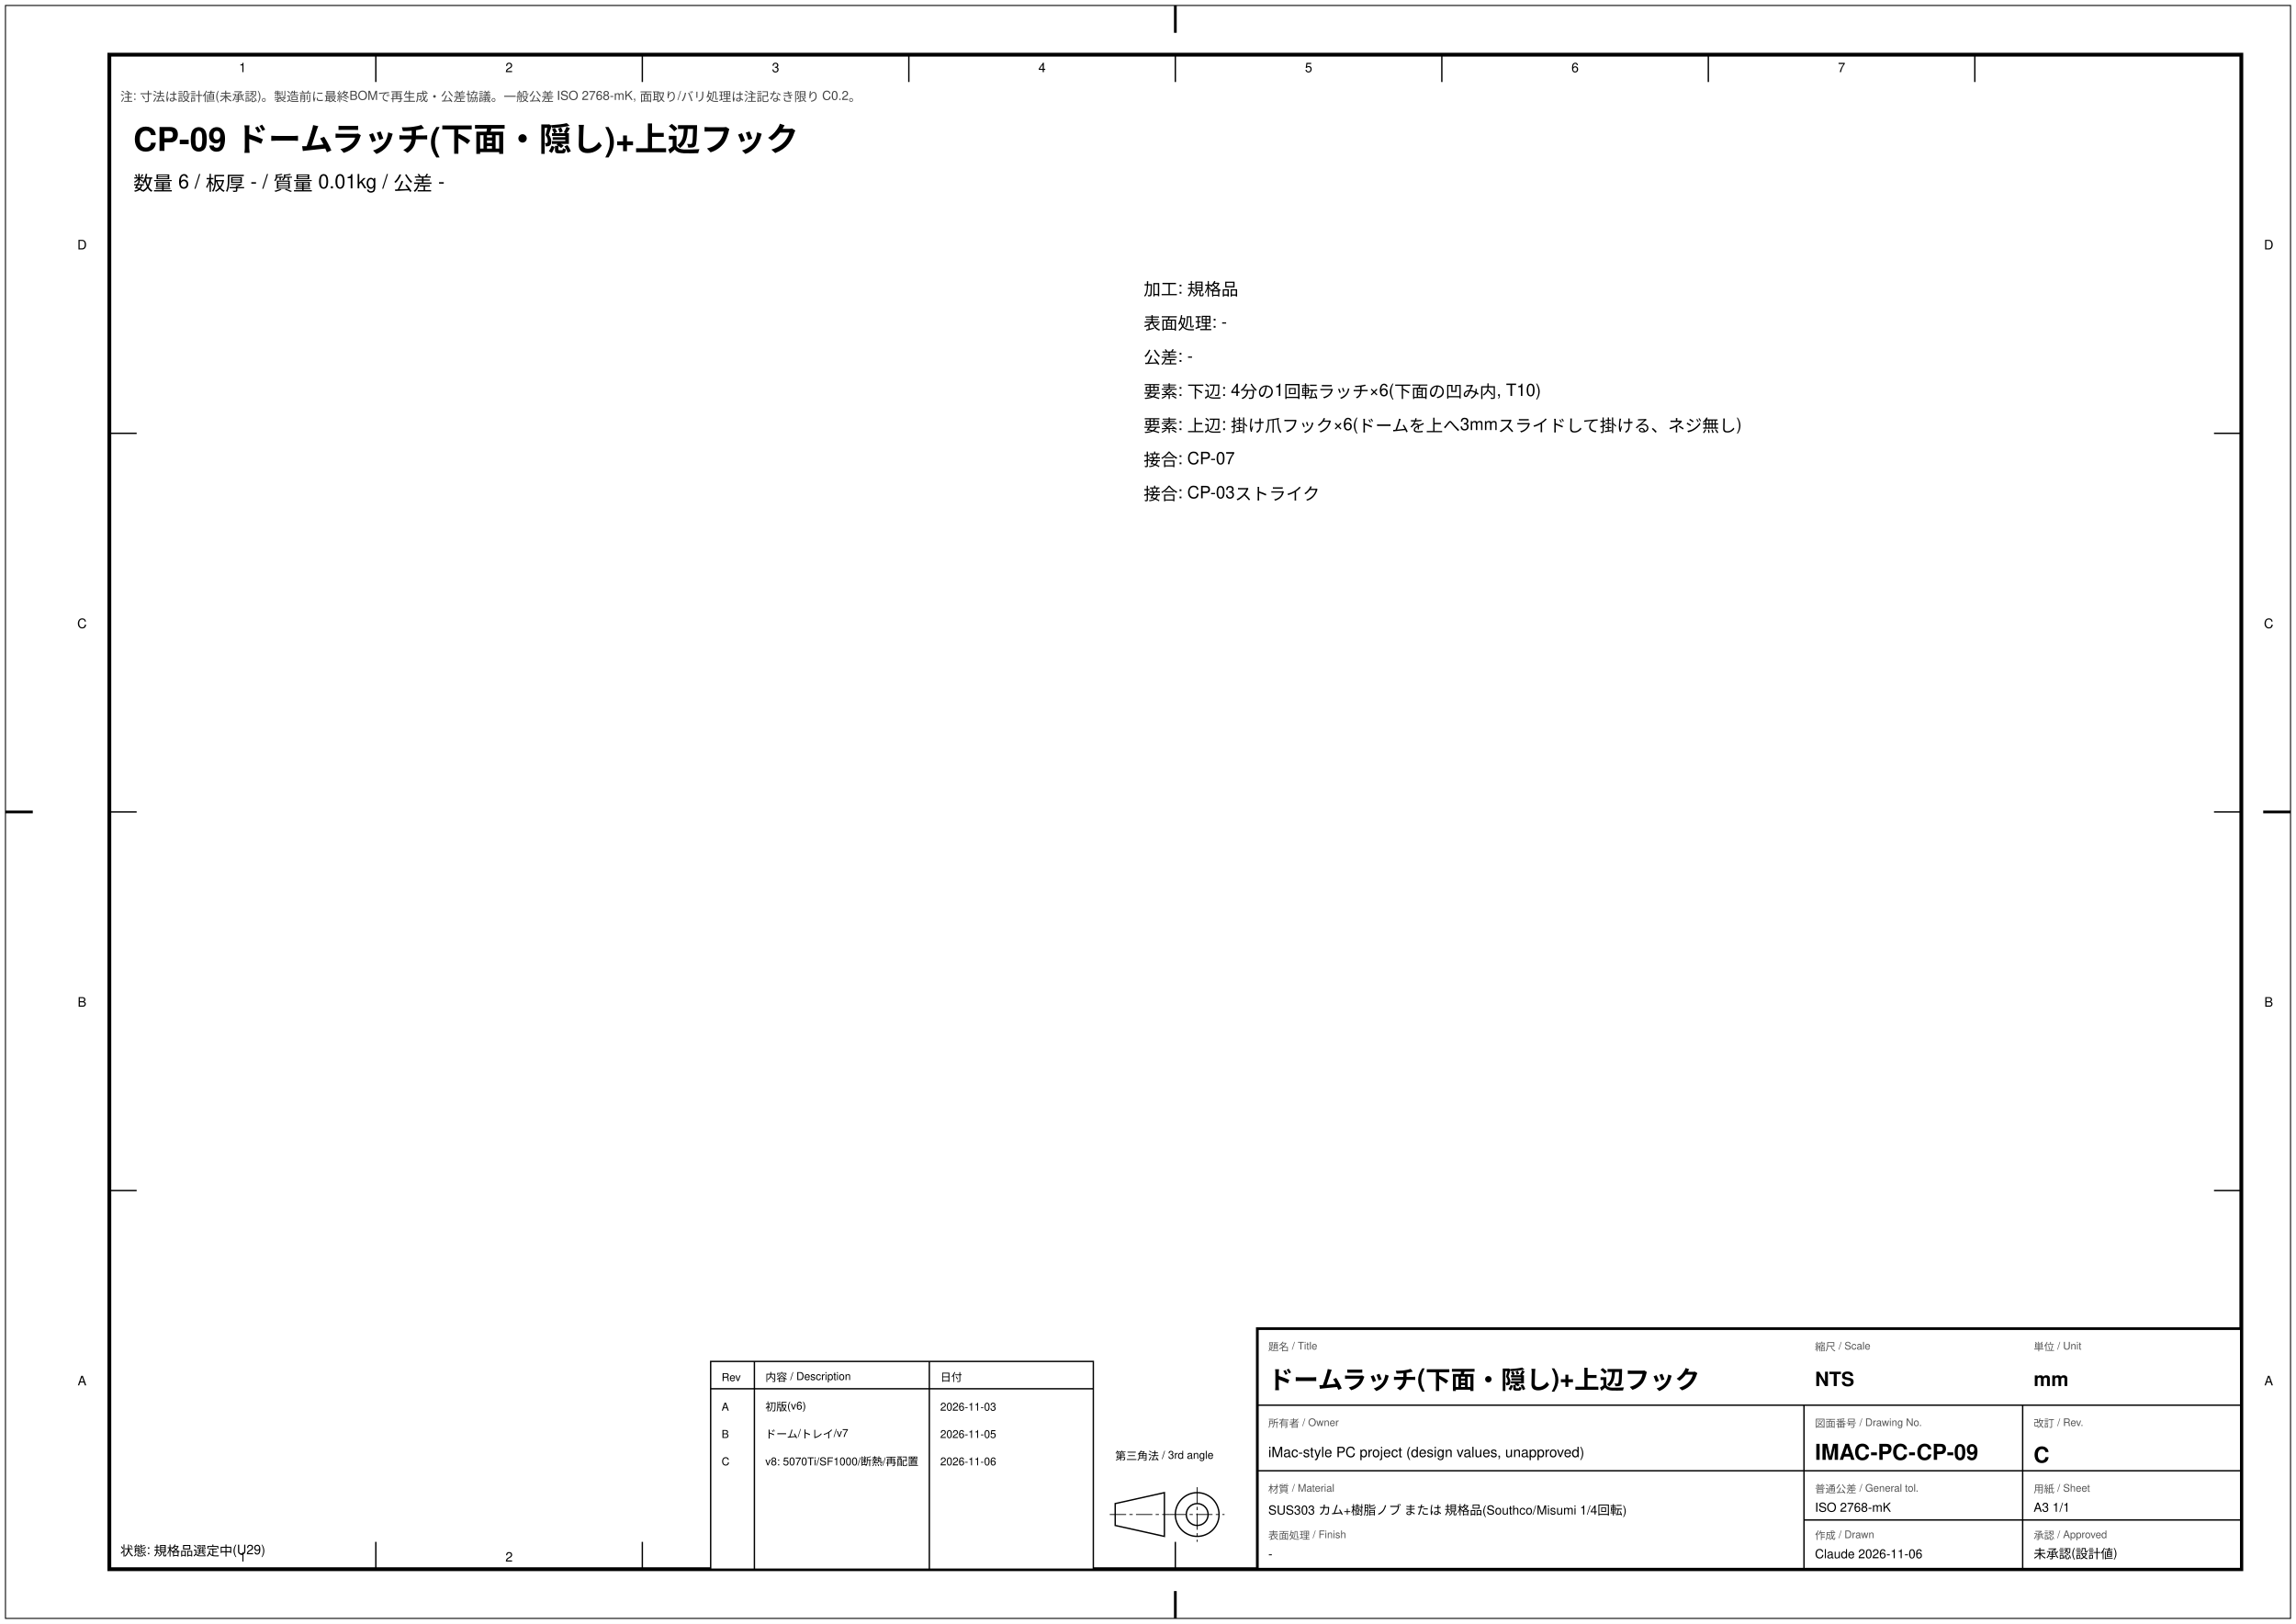
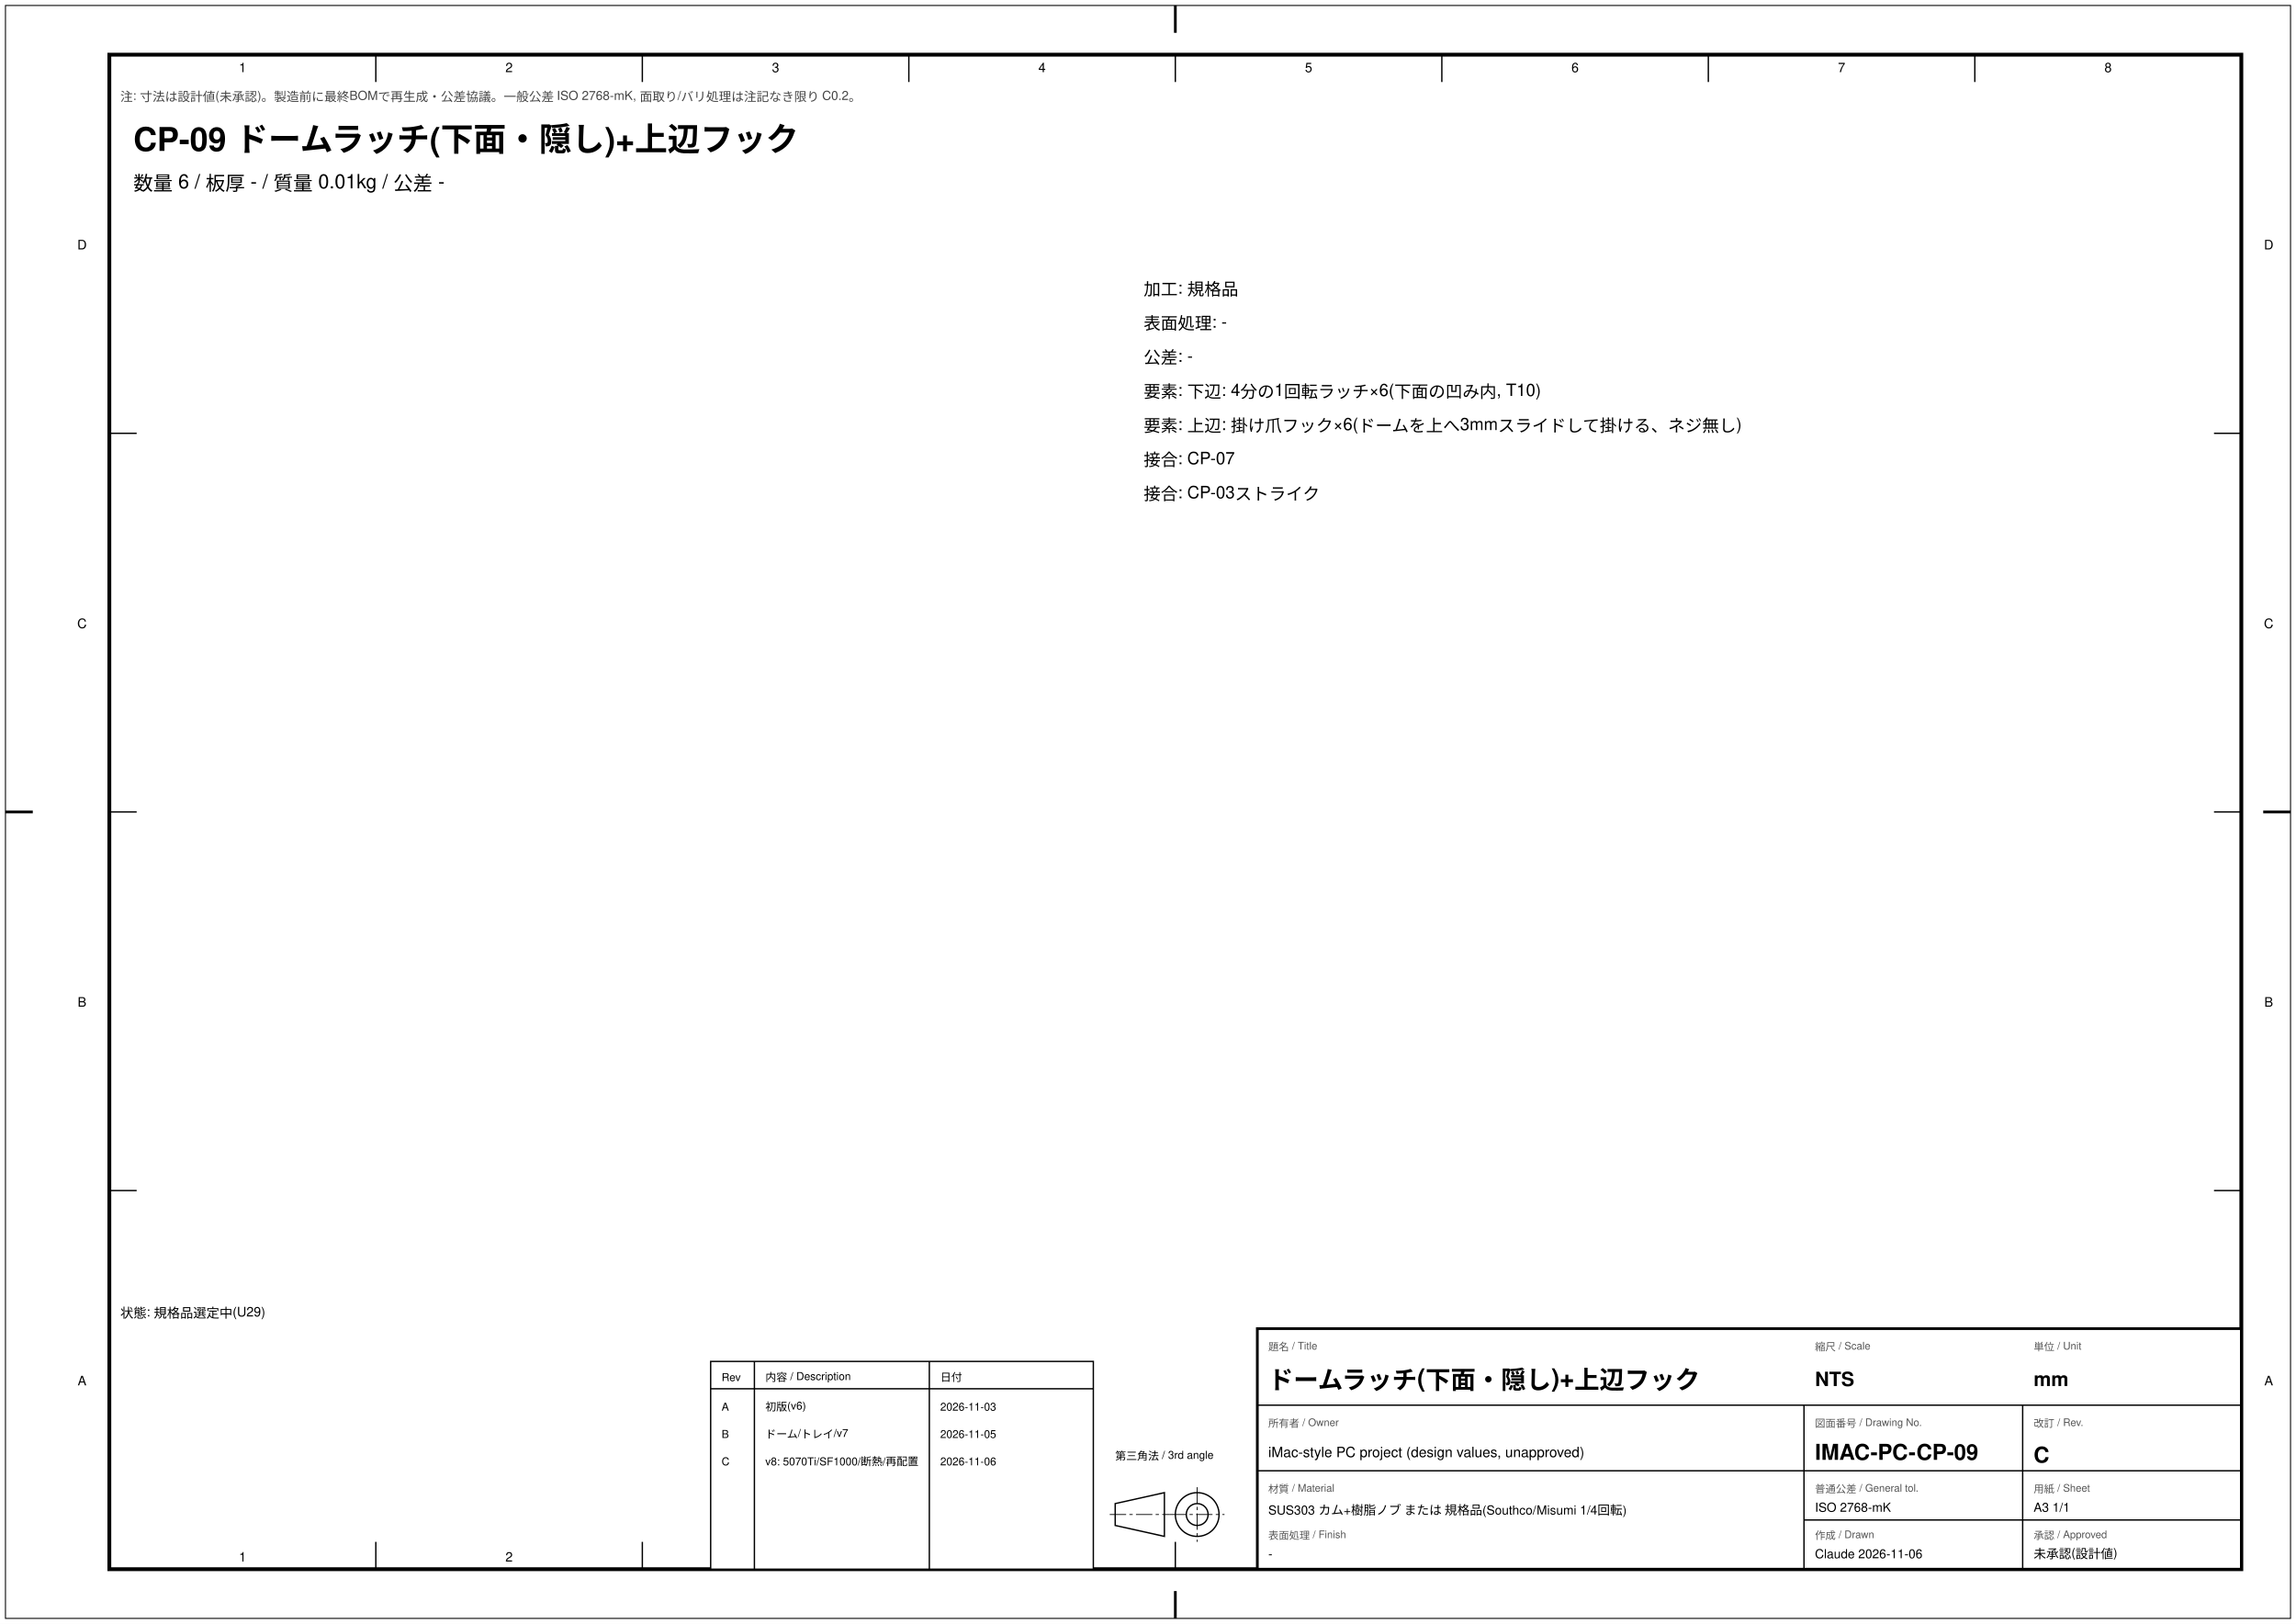
<svg xmlns="http://www.w3.org/2000/svg" viewBox="0 0 420 297" font-family="Helvetica,Arial,sans-serif">
  <defs>
    <marker id="a" markerWidth="5" markerHeight="5" refX="2.5" refY="2.5" orient="auto-start-reverse">
      <path d="M0,0 L5,2.5 L0,5 z" fill="#06c" />
    </marker>
  </defs>
  <rect width="100%" height="100%" fill="#fff" />
  <rect x="1" y="1" width="418" height="295" fill="none" stroke="#000" stroke-width=".18" />
  <rect x="20" y="10" width="390" height="277" fill="none" stroke="#000" stroke-width=".7" />
  <line x1="68.75" y1="10" x2="68.75" y2="15" stroke="#000" stroke-width="0.25" />
  <line x1="68.75" y1="287" x2="68.75" y2="282" stroke="#000" stroke-width="0.25" />
  <text x="44.38" y="13.20" font-size="2.4" text-anchor="middle" font-weight="normal" fill="#000">1</text>
  <text x="44.38" y="285.60" font-size="2.4" text-anchor="middle" font-weight="normal" fill="#000">1</text>
  <line x1="117.5" y1="10" x2="117.5" y2="15" stroke="#000" stroke-width="0.25" />
  <line x1="117.5" y1="287" x2="117.5" y2="282" stroke="#000" stroke-width="0.25" />
  <text x="93.12" y="13.20" font-size="2.4" text-anchor="middle" font-weight="normal" fill="#000">2</text>
  <text x="93.12" y="285.60" font-size="2.4" text-anchor="middle" font-weight="normal" fill="#000">2</text>
  <line x1="166.25" y1="10" x2="166.25" y2="15" stroke="#000" stroke-width="0.25" />
  <line x1="166.25" y1="287" x2="166.25" y2="282" stroke="#000" stroke-width="0.25" />
  <text x="141.88" y="13.20" font-size="2.4" text-anchor="middle" font-weight="normal" fill="#000">3</text>
  <text x="141.88" y="285.60" font-size="2.4" text-anchor="middle" font-weight="normal" fill="#000">3</text>
  <line x1="215.0" y1="10" x2="215.0" y2="15" stroke="#000" stroke-width="0.25" />
  <line x1="215.0" y1="287" x2="215.0" y2="282" stroke="#000" stroke-width="0.25" />
  <text x="190.62" y="13.20" font-size="2.4" text-anchor="middle" font-weight="normal" fill="#000">4</text>
  <text x="190.62" y="285.60" font-size="2.4" text-anchor="middle" font-weight="normal" fill="#000">4</text>
  <line x1="263.75" y1="10" x2="263.75" y2="15" stroke="#000" stroke-width="0.25" />
  <line x1="263.75" y1="287" x2="263.75" y2="282" stroke="#000" stroke-width="0.25" />
  <text x="239.38" y="13.20" font-size="2.4" text-anchor="middle" font-weight="normal" fill="#000">5</text>
  <text x="239.38" y="285.60" font-size="2.4" text-anchor="middle" font-weight="normal" fill="#000">5</text>
  <line x1="312.5" y1="10" x2="312.5" y2="15" stroke="#000" stroke-width="0.25" />
  <line x1="312.5" y1="287" x2="312.5" y2="282" stroke="#000" stroke-width="0.25" />
  <text x="288.12" y="13.20" font-size="2.4" text-anchor="middle" font-weight="normal" fill="#000">6</text>
  <text x="288.12" y="285.60" font-size="2.4" text-anchor="middle" font-weight="normal" fill="#000">6</text>
  <line x1="361.25" y1="10" x2="361.25" y2="15" stroke="#000" stroke-width="0.25" />
  <line x1="361.25" y1="287" x2="361.25" y2="282" stroke="#000" stroke-width="0.25" />
  <text x="336.88" y="13.20" font-size="2.4" text-anchor="middle" font-weight="normal" fill="#000">7</text>
  <text x="336.88" y="285.60" font-size="2.4" text-anchor="middle" font-weight="normal" fill="#000">7</text>
+   <text x="385.62" y="13.20" font-size="2.4" text-anchor="middle" font-weight="normal" fill="#000">8</text>
+   <text x="385.62" y="285.60" font-size="2.4" text-anchor="middle" font-weight="normal" fill="#000">8</text>
  <line x1="20" y1="79.25" x2="25" y2="79.25" stroke="#000" stroke-width="0.25" />
  <line x1="410" y1="79.25" x2="405" y2="79.25" stroke="#000" stroke-width="0.25" />
  <line x1="20" y1="148.5" x2="25" y2="148.5" stroke="#000" stroke-width="0.25" />
  <line x1="410" y1="148.5" x2="405" y2="148.5" stroke="#000" stroke-width="0.25" />
  <line x1="20" y1="217.75" x2="25" y2="217.75" stroke="#000" stroke-width="0.25" />
  <line x1="410" y1="217.75" x2="405" y2="217.75" stroke="#000" stroke-width="0.25" />
  <text x="15.00" y="45.62" font-size="2.4" text-anchor="middle" font-weight="normal" fill="#000">D</text>
  <text x="415.00" y="45.62" font-size="2.4" text-anchor="middle" font-weight="normal" fill="#000">D</text>
  <text x="15.00" y="114.88" font-size="2.4" text-anchor="middle" font-weight="normal" fill="#000">C</text>
  <text x="415.00" y="114.88" font-size="2.4" text-anchor="middle" font-weight="normal" fill="#000">C</text>
  <text x="15.00" y="184.12" font-size="2.4" text-anchor="middle" font-weight="normal" fill="#000">B</text>
  <text x="415.00" y="184.12" font-size="2.4" text-anchor="middle" font-weight="normal" fill="#000">B</text>
  <text x="15.00" y="253.38" font-size="2.4" text-anchor="middle" font-weight="normal" fill="#000">A</text>
  <text x="415.00" y="253.38" font-size="2.4" text-anchor="middle" font-weight="normal" fill="#000">A</text>
  <line x1="1" y1="148.5" x2="6" y2="148.5" stroke="#000" stroke-width="0.5" />
  <line x1="414" y1="148.5" x2="419" y2="148.5" stroke="#000" stroke-width="0.5" />
  <line x1="215.0" y1="1" x2="215.0" y2="6" stroke="#000" stroke-width="0.5" />
  <line x1="215.0" y1="291" x2="215.0" y2="296" stroke="#000" stroke-width="0.5" />
  <rect x="230" y="243" width="180" height="44" fill="#fff" stroke="#000" stroke-width=".5" />
  <line x1="230" y1="257" x2="410" y2="257" stroke="#000" stroke-width="0.25" />
  <line x1="230" y1="269" x2="410" y2="269" stroke="#000" stroke-width="0.25" />
  <line x1="330" y1="257" x2="330" y2="287" stroke="#000" stroke-width="0.25" />
  <line x1="370" y1="257" x2="370" y2="287" stroke="#000" stroke-width="0.25" />
  <line x1="330" y1="278" x2="410" y2="278" stroke="#000" stroke-width="0.25" />
  <text x="232.00" y="247.00" font-size="1.9" text-anchor="start" font-weight="normal" fill="#555">題名 / Title</text>
  <text x="232.00" y="254.00" font-size="4.6" text-anchor="start" font-weight="bold" fill="#000">ドームラッチ(下面・隠し)+上辺フック</text>
  <text x="232.00" y="261.00" font-size="1.9" text-anchor="start" font-weight="normal" fill="#555">所有者 / Owner</text>
  <text x="232.00" y="266.50" font-size="2.6" text-anchor="start" font-weight="normal" fill="#000">iMac-style PC project (design values, unapproved)</text>
  <text x="232.00" y="273.00" font-size="1.9" text-anchor="start" font-weight="normal" fill="#555">材質 / Material</text>
  <text x="232.00" y="277.00" font-size="2.3" text-anchor="start" font-weight="normal" fill="#000">SUS303 カム+樹脂ノブ または 規格品(Southco/Misumi 1/4回転)</text>
  <text x="232.00" y="281.50" font-size="1.9" text-anchor="start" font-weight="normal" fill="#555">表面処理 / Finish</text>
  <text x="232.00" y="285.00" font-size="2.3" text-anchor="start" font-weight="normal" fill="#000">-</text>
  <text x="332.00" y="261.00" font-size="1.9" text-anchor="start" font-weight="normal" fill="#555">図面番号 / Drawing No.</text>
  <text x="332.00" y="267.00" font-size="4.0" text-anchor="start" font-weight="bold" fill="#000">IMAC-PC-CP-09</text>
  <text x="332.00" y="273.00" font-size="1.9" text-anchor="start" font-weight="normal" fill="#555">普通公差 / General tol.</text>
  <text x="332.00" y="276.50" font-size="2.3" text-anchor="start" font-weight="normal" fill="#000">ISO 2768-mK</text>
  <text x="372.00" y="261.00" font-size="1.9" text-anchor="start" font-weight="normal" fill="#555">改訂 / Rev.</text>
  <text x="372.00" y="267.50" font-size="4.0" text-anchor="start" font-weight="bold" fill="#000">C</text>
  <text x="372.00" y="273.00" font-size="1.9" text-anchor="start" font-weight="normal" fill="#555">用紙 / Sheet</text>
  <text x="372.00" y="276.50" font-size="2.3" text-anchor="start" font-weight="normal" fill="#000">A3  1/1</text>
  <text x="332.00" y="247.00" font-size="1.9" text-anchor="start" font-weight="normal" fill="#555">縮尺 / Scale</text>
  <text x="332.00" y="253.50" font-size="3.6" text-anchor="start" font-weight="bold" fill="#000">NTS</text>
  <text x="372.00" y="247.00" font-size="1.9" text-anchor="start" font-weight="normal" fill="#555">単位 / Unit</text>
  <text x="372.00" y="253.50" font-size="3.6" text-anchor="start" font-weight="bold" fill="#000">mm</text>
  <text x="332.00" y="281.50" font-size="1.9" text-anchor="start" font-weight="normal" fill="#555">作成 / Drawn</text>
  <text x="332.00" y="285.00" font-size="2.3" text-anchor="start" font-weight="normal" fill="#000">Claude 2026-11-06</text>
  <text x="372.00" y="281.50" font-size="1.9" text-anchor="start" font-weight="normal" fill="#555">承認 / Approved</text>
  <text x="372.00" y="285.00" font-size="2.3" text-anchor="start" font-weight="normal" fill="#000">未承認(設計値)</text>
  <g transform="translate(204,273)" stroke="#000" stroke-width=".25" fill="none">
    <path d="M0,2 L9,0 L9,8 L0,6 Z" />
    <line x1="-1" y1="4" x2="10" y2="4" stroke="#000" stroke-width="0.15" stroke-dasharray="3,0.6,0.6,0.6" />
    <circle cx="15" cy="4" r="4" />
    <circle cx="15" cy="4" r="2" />
    <line x1="10" y1="4" x2="20" y2="4" stroke="#000" stroke-width="0.15" stroke-dasharray="3,0.6,0.6,0.6" />
    <line x1="15" y1="-1" x2="15" y2="9" stroke="#000" stroke-width="0.15" stroke-dasharray="3,0.6,0.6,0.6" />
  </g>
  <text x="204.00" y="267.00" font-size="2.0" text-anchor="start" font-weight="normal" fill="#000">第三角法 / 3rd angle</text>
  <rect x="130" y="249" width="70" height="38" fill="#fff" stroke="#000" stroke-width=".25" />
  <line x1="130" y1="254" x2="200" y2="254" stroke="#000" stroke-width="0.25" />
  <line x1="138" y1="249" x2="138" y2="287" stroke="#000" stroke-width="0.25" />
  <line x1="170" y1="249" x2="170" y2="287" stroke="#000" stroke-width="0.25" />
  <text x="132.00" y="252.60" font-size="2.0" text-anchor="start" font-weight="normal" fill="#000">Rev</text>
  <text x="140.00" y="252.60" font-size="2.0" text-anchor="start" font-weight="normal" fill="#000">内容 / Description</text>
  <text x="172.00" y="252.60" font-size="2.0" text-anchor="start" font-weight="normal" fill="#000">日付</text>
  <text x="132.00" y="258.00" font-size="2.0" text-anchor="start" font-weight="normal" fill="#000">A</text>
  <text x="140.00" y="258.00" font-size="2.0" text-anchor="start" font-weight="normal" fill="#000">初版(v6)</text>
  <text x="172.00" y="258.00" font-size="2.0" text-anchor="start" font-weight="normal" fill="#000">2026-11-03</text>
  <text x="132.00" y="263.00" font-size="2.0" text-anchor="start" font-weight="normal" fill="#000">B</text>
  <text x="140.00" y="263.00" font-size="2.0" text-anchor="start" font-weight="normal" fill="#000">ドーム/トレイ/v7</text>
  <text x="172.00" y="263.00" font-size="2.0" text-anchor="start" font-weight="normal" fill="#000">2026-11-05</text>
  <text x="132.00" y="268.00" font-size="2.0" text-anchor="start" font-weight="normal" fill="#000">C</text>
  <text x="140.00" y="268.00" font-size="2.0" text-anchor="start" font-weight="normal" fill="#000">v8: 5070Ti/SF1000/断熱/再配置</text>
  <text x="172.00" y="268.00" font-size="2.0" text-anchor="start" font-weight="normal" fill="#000">2026-11-06</text>
-   <text x="22.00" y="284.50" font-size="2.4" text-anchor="start" font-weight="normal" fill="#000">状態: 規格品選定中(U29)</text>
+   <text x="22.00" y="241.00" font-size="2.4" text-anchor="start" font-weight="normal" fill="#000">状態: 規格品選定中(U29)</text>
  <text x="22.00" y="18.50" font-size="2.3" text-anchor="start" font-weight="normal" fill="#444">注: 寸法は設計値(未承認)。製造前に最終BOMで再生成・公差協議。一般公差 ISO 2768-mK, 面取り/バリ処理は注記なき限り C0.2。</text>
  <g transform="translate(22,18) scale(1.2)">
    <text x="2" y="8" font-size="5" font-weight="bold">CP-09 ドームラッチ(下面・隠し)+上辺フック</text>
    <text x="2" y="14" font-size="3">数量 6 / 板厚 - / 質量 0.01kg / 公差 -</text>
    <text x="156" y="30" font-size="2.6">加工: 規格品</text>
    <text x="156" y="35.2" font-size="2.6">表面処理: -</text>
    <text x="156" y="40.4" font-size="2.6">公差: -</text>
    <text x="156" y="45.6" font-size="2.6">要素: 下辺: 4分の1回転ラッチ×6(下面の凹み内, T10)</text>
    <text x="156" y="50.8" font-size="2.6">要素: 上辺: 掛け爪フック×6(ドームを上へ3mmスライドして掛ける、ネジ無し)</text>
    <text x="156" y="56" font-size="2.6">接合: CP-07</text>
    <text x="156" y="61.2" font-size="2.6">接合: CP-03ストライク</text>
  </g>
</svg>
